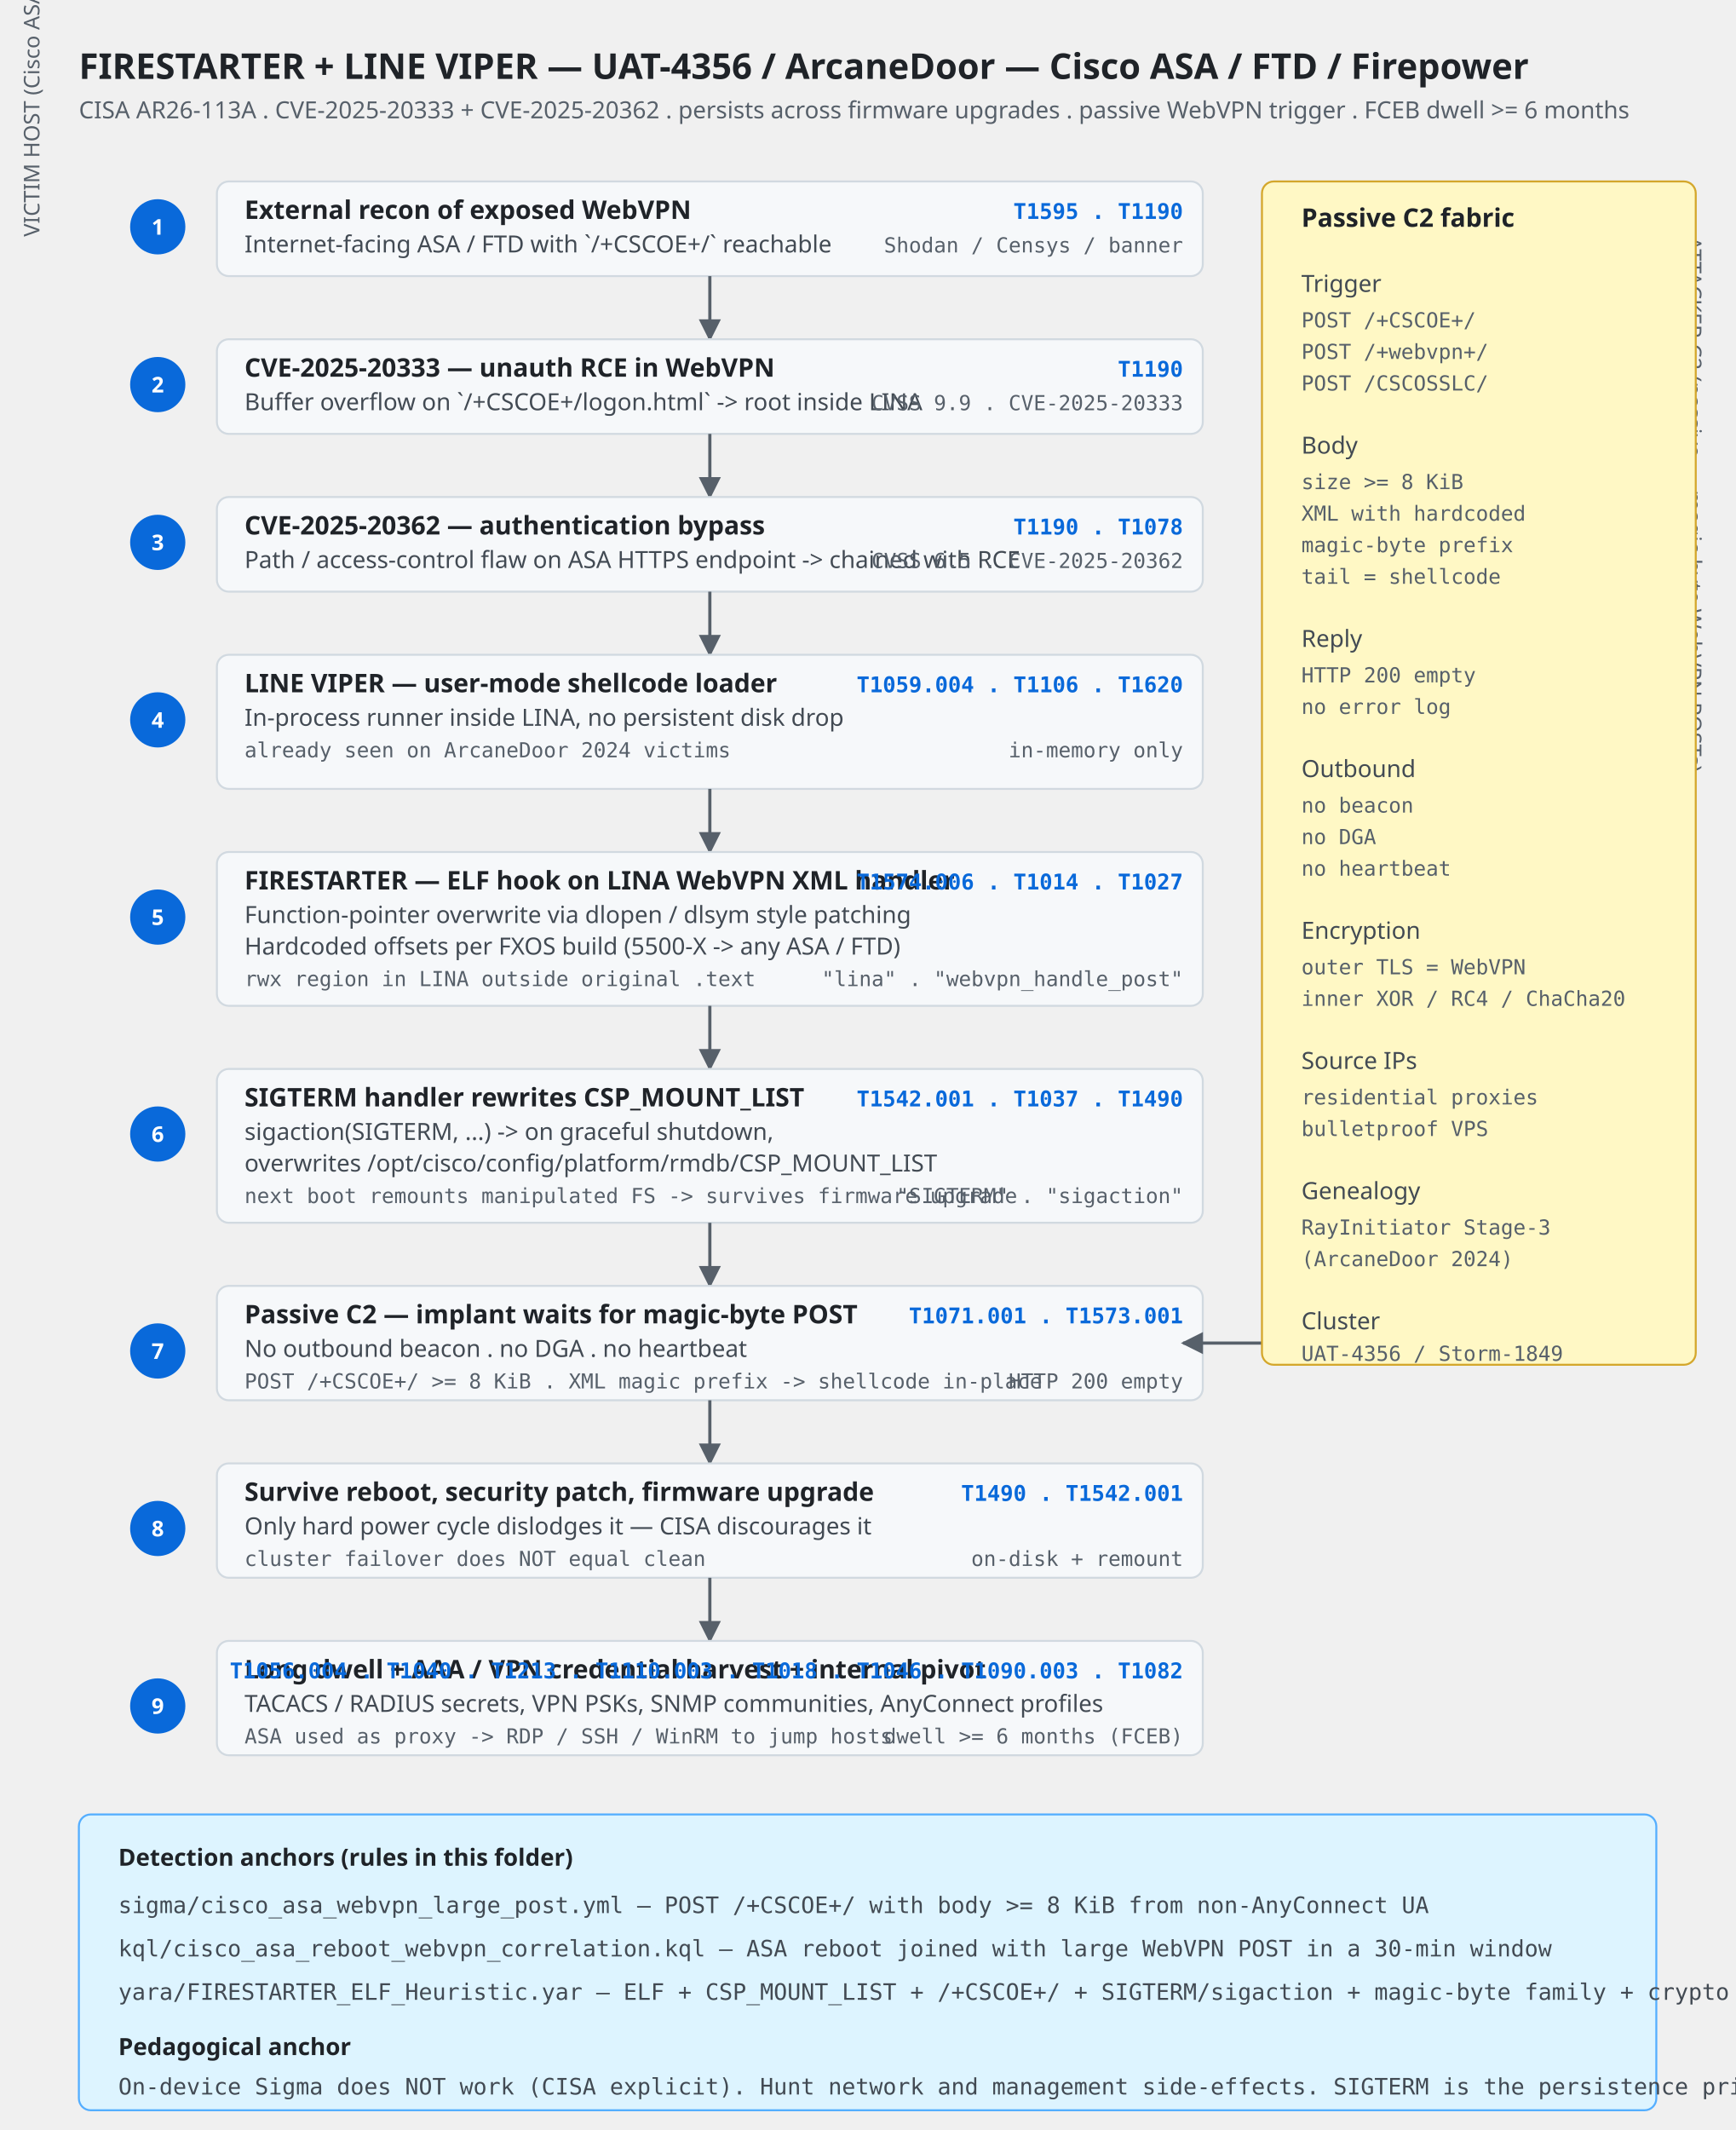
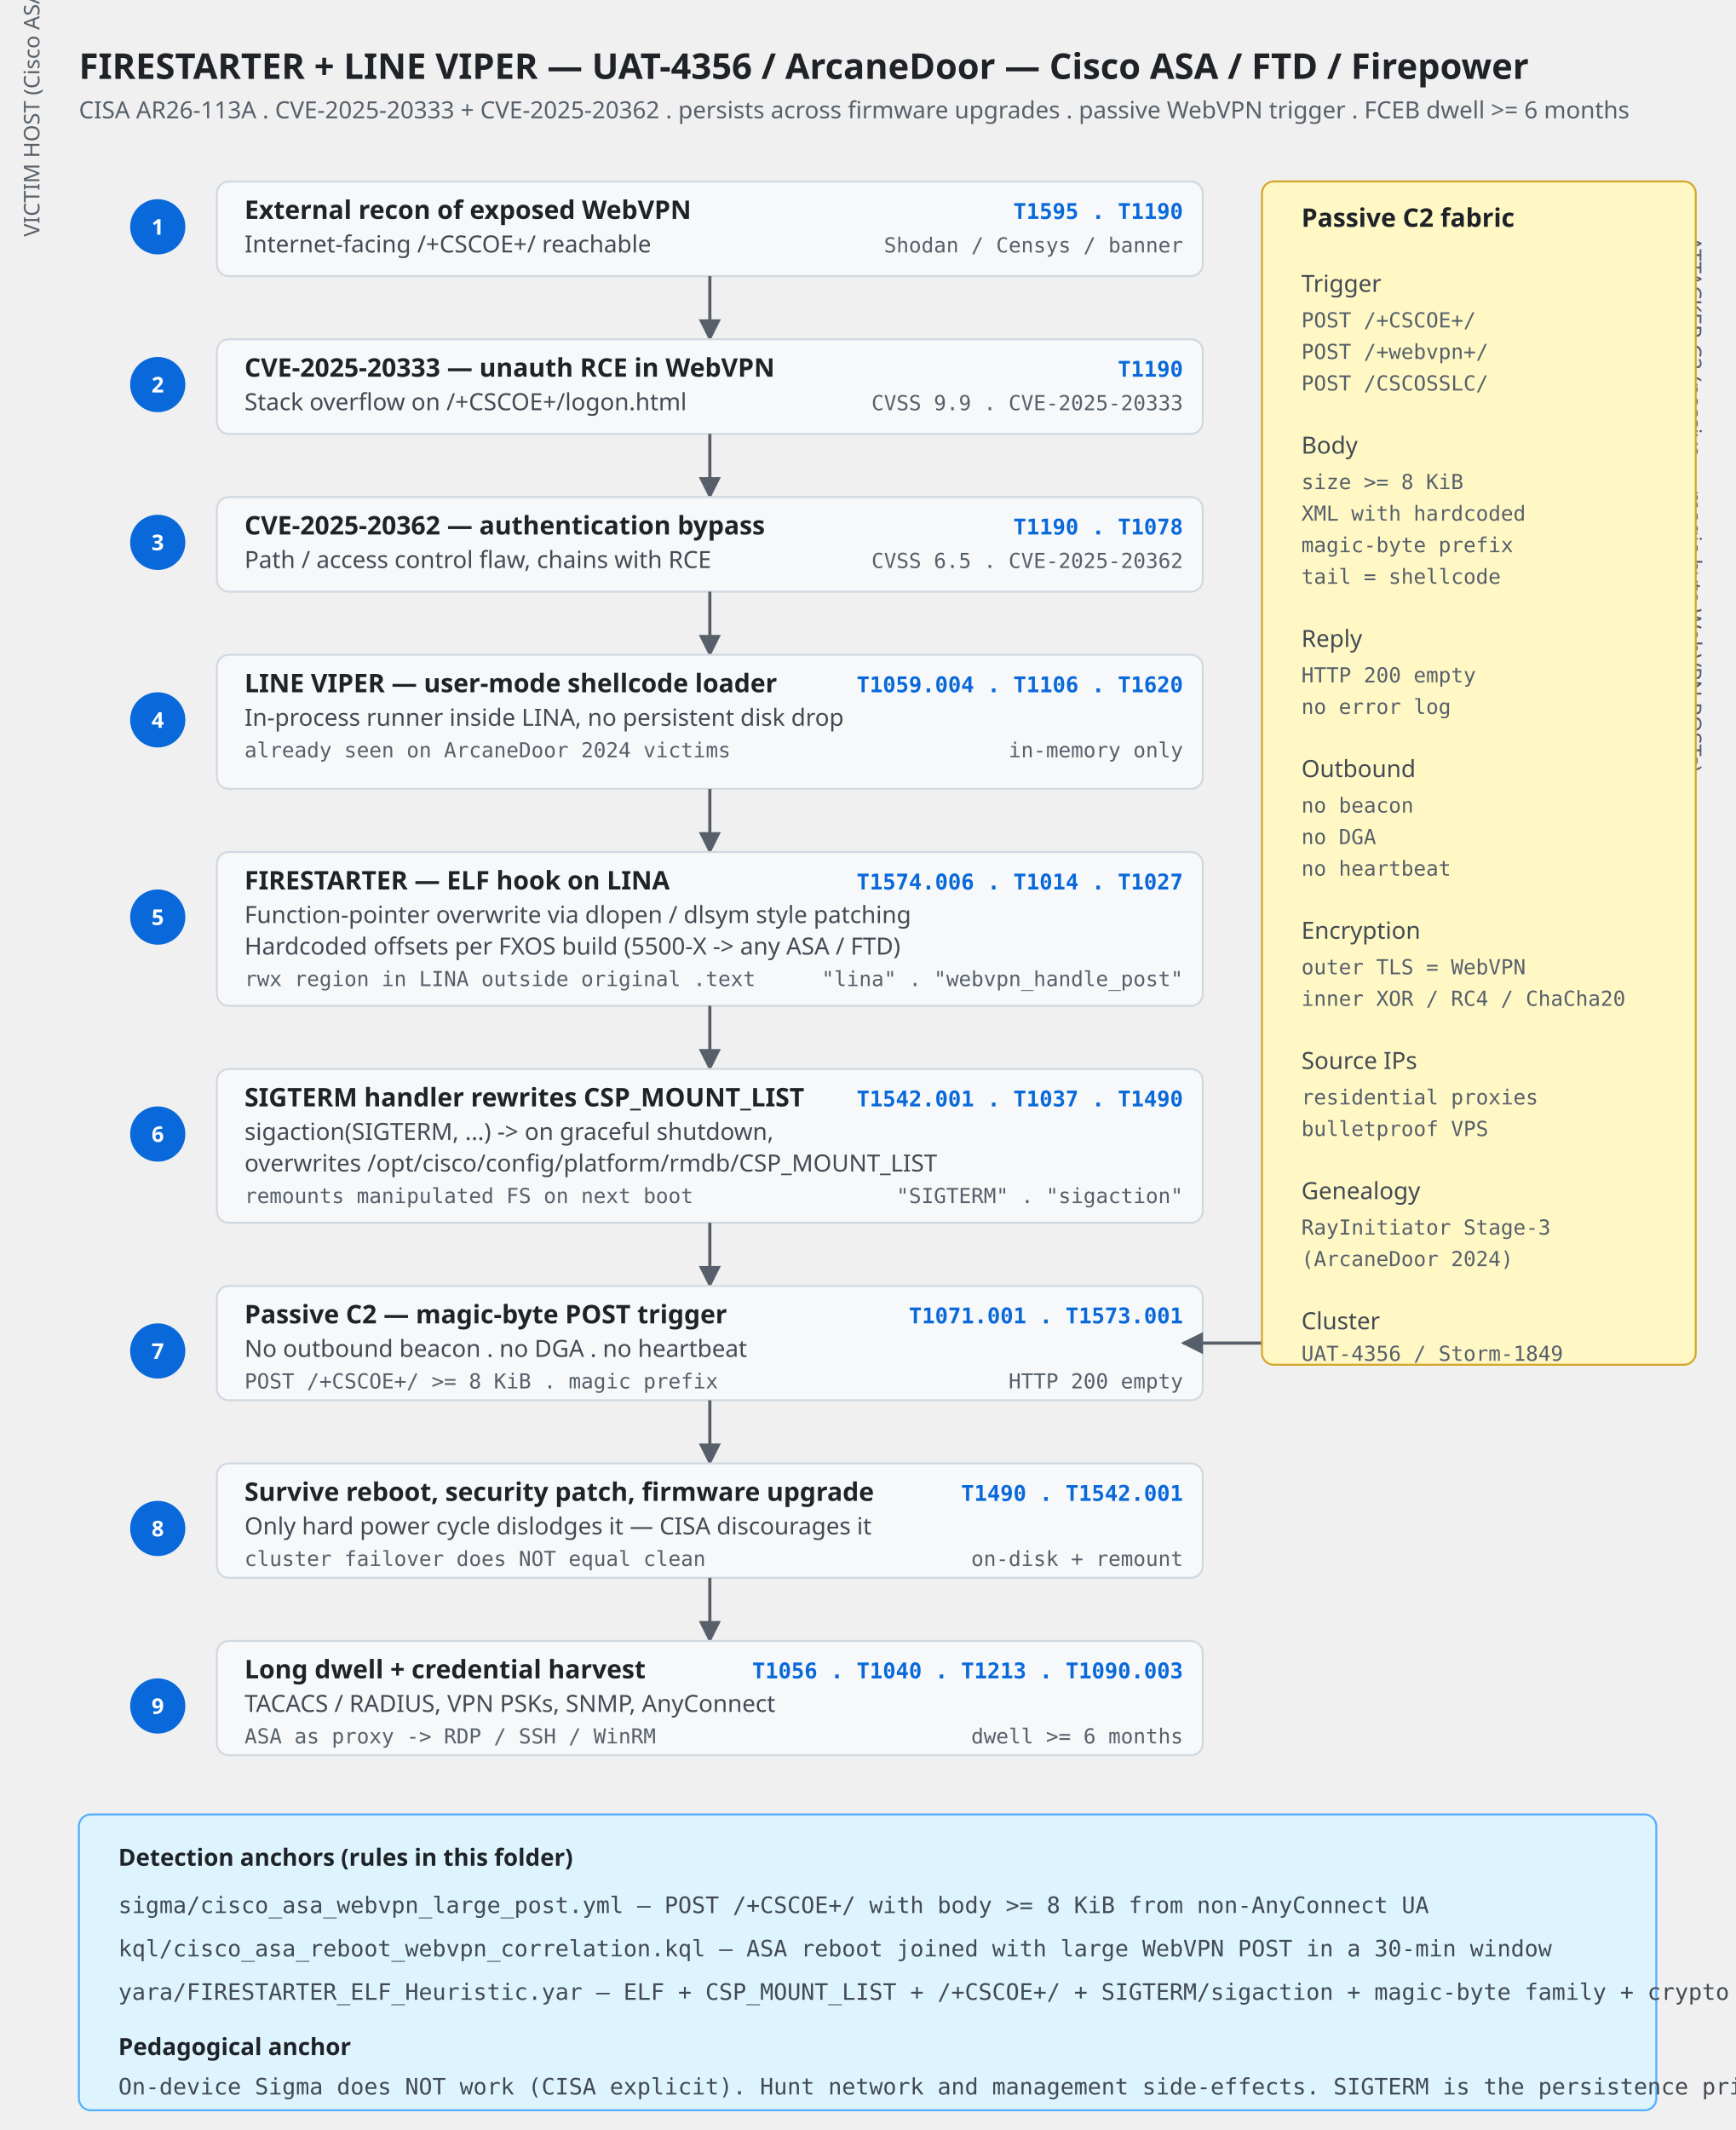
<svg xmlns="http://www.w3.org/2000/svg" viewBox="0 0 880 1080" role="img" aria-labelledby="t d">
  <defs>
    <style>
      .bg-stage     { fill: #f6f8fa; stroke: #d1d9e0; stroke-width: 1; }
      .bg-c2        { fill: #fff8c5; stroke: #d4a72c; stroke-width: 1; }
      .stagebg      { fill: #0969da; }
      .stagenum     { fill: #ffffff; font: 700 11px sans-serif; }
      .label        { fill: #1f2328; font: 600 13px sans-serif; }
      .sub          { fill: #424a53; font: 12px sans-serif; }
      .ioc          { fill: #57606a; font: 10.5px ui-monospace, "SFMono-Regular", Consolas, monospace; }
      .mitre        { fill: #0969da; font: 600 11px ui-monospace, "SFMono-Regular", Consolas, monospace; }
      .header       { fill: #1f2328; font: 700 18px sans-serif; }
      .subhead      { fill: #57606a; font: 12px sans-serif; }
      .lane         { fill: #57606a; font: 11px sans-serif; }
      .arrow        { stroke: #57606a; stroke-width: 1.6; fill: none; }
      .arrow-fill   { fill: #57606a; }
      .anchor       { fill: #1f2328; font: 600 12px sans-serif; }
      .anchor-sub   { fill: #424a53; font: 11.5px ui-monospace, "SFMono-Regular", Consolas, monospace; }
      .anchor-bg    { fill: #ddf4ff; stroke: #54aeff; stroke-width: 1; }
      @media (prefers-color-scheme: dark) {
        .bg-stage   { fill: #161b22; stroke: #30363d; }
        .bg-c2      { fill: #2d2206; stroke: #9e6a03; }
        .stagebg    { fill: #58a6ff; }
        .stagenum   { fill: #0d1117; }
        .label      { fill: #c9d1d9; }
        .sub        { fill: #8b949e; }
        .ioc        { fill: #8b949e; }
        .mitre      { fill: #58a6ff; }
        .header     { fill: #c9d1d9; }
        .subhead    { fill: #8b949e; }
        .lane       { fill: #8b949e; }
        .arrow      { stroke: #8b949e; }
        .arrow-fill { fill: #8b949e; }
        .anchor     { fill: #c9d1d9; }
        .anchor-sub { fill: #8b949e; }
        .anchor-bg  { fill: #0c2d6b; stroke: #1f6feb; }
      }
    </style>
    <marker id="arr" viewBox="0 0 10 10" refX="9" refY="5" markerWidth="7" markerHeight="7" orient="auto-start-reverse">
      <path d="M0,0 L10,5 L0,10 z" class="arrow-fill" />
    </marker>
  </defs>
  <text x="40" y="40" class="header">FIRESTARTER + LINE VIPER — UAT-4356 / ArcaneDoor — Cisco ASA / FTD / Firepower</text>
  <text x="40" y="60" class="subhead">CISA AR26-113A . CVE-2025-20333 + CVE-2025-20362 . persists across firmware upgrades . passive WebVPN trigger . FCEB dwell &gt;= 6 months</text>
  <text x="20" y="120" class="lane" transform="rotate(-90, 20, 120)">VICTIM HOST (Cisco ASA / FTD / Firepower)</text>
  <text x="855" y="120" class="lane" transform="rotate(90, 855, 120)">ATTACKER C2 (passive — magic-byte WebVPN POSTs)</text>
  <circle cx="80" cy="115" r="14" class="stagebg" />
  <text x="80" y="119" text-anchor="middle" class="stagenum">1</text>
  <rect x="110" y="92" width="500" height="48" rx="6" class="bg-stage" />
  <text x="124" y="111" class="label">External recon of exposed WebVPN</text>
-   <text x="124" y="128" class="sub">Internet-facing ASA / FTD with `/+CSCOE+/` reachable</text>
+   <text x="124" y="128" class="sub">Internet-facing /+CSCOE+/ reachable</text>
  <text x="600" y="111" text-anchor="end" class="mitre">T1595 . T1190</text>
  <text x="600" y="128" text-anchor="end" class="ioc">Shodan / Censys / banner</text>
  <line x1="360" y1="140" x2="360" y2="172" class="arrow" marker-end="url(#arr)" />
  <circle cx="80" cy="195" r="14" class="stagebg" />
  <text x="80" y="199" text-anchor="middle" class="stagenum">2</text>
  <rect x="110" y="172" width="500" height="48" rx="6" class="bg-stage" />
  <text x="124" y="191" class="label">CVE-2025-20333 — unauth RCE in WebVPN</text>
-   <text x="124" y="208" class="sub">Buffer overflow on `/+CSCOE+/logon.html` -&gt; root inside LINA</text>
+   <text x="124" y="208" class="sub">Stack overflow on /+CSCOE+/logon.html</text>
  <text x="600" y="191" text-anchor="end" class="mitre">T1190</text>
  <text x="600" y="208" text-anchor="end" class="ioc">CVSS 9.9 . CVE-2025-20333</text>
  <line x1="360" y1="220" x2="360" y2="252" class="arrow" marker-end="url(#arr)" />
  <circle cx="80" cy="275" r="14" class="stagebg" />
  <text x="80" y="279" text-anchor="middle" class="stagenum">3</text>
  <rect x="110" y="252" width="500" height="48" rx="6" class="bg-stage" />
  <text x="124" y="271" class="label">CVE-2025-20362 — authentication bypass</text>
-   <text x="124" y="288" class="sub">Path / access-control flaw on ASA HTTPS endpoint -&gt; chained with RCE</text>
+   <text x="124" y="288" class="sub">Path / access control flaw, chains with RCE</text>
  <text x="600" y="271" text-anchor="end" class="mitre">T1190 . T1078</text>
  <text x="600" y="288" text-anchor="end" class="ioc">CVSS 6.5 . CVE-2025-20362</text>
  <line x1="360" y1="300" x2="360" y2="332" class="arrow" marker-end="url(#arr)" />
  <circle cx="80" cy="365" r="14" class="stagebg" />
  <text x="80" y="369" text-anchor="middle" class="stagenum">4</text>
  <rect x="110" y="332" width="500" height="68" rx="6" class="bg-stage" />
  <text x="124" y="351" class="label">LINE VIPER — user-mode shellcode loader</text>
  <text x="124" y="368" class="sub">In-process runner inside LINA, no persistent disk drop</text>
  <text x="124" y="384" class="ioc">already seen on ArcaneDoor 2024 victims</text>
  <text x="600" y="351" text-anchor="end" class="mitre">T1059.004 . T1106 . T1620</text>
  <text x="600" y="384" text-anchor="end" class="ioc">in-memory only</text>
  <line x1="360" y1="400" x2="360" y2="432" class="arrow" marker-end="url(#arr)" />
  <circle cx="80" cy="465" r="14" class="stagebg" />
  <text x="80" y="469" text-anchor="middle" class="stagenum">5</text>
  <rect x="110" y="432" width="500" height="78" rx="6" class="bg-stage" />
-   <text x="124" y="451" class="label">FIRESTARTER — ELF hook on LINA WebVPN XML handler</text>
+   <text x="124" y="451" class="label">FIRESTARTER — ELF hook on LINA</text>
  <text x="124" y="468" class="sub">Function-pointer overwrite via dlopen / dlsym style patching</text>
  <text x="124" y="484" class="sub">Hardcoded offsets per FXOS build (5500-X -&gt; any ASA / FTD)</text>
  <text x="124" y="500" class="ioc">rwx region in LINA outside original .text</text>
  <text x="600" y="451" text-anchor="end" class="mitre">T1574.006 . T1014 . T1027</text>
  <text x="600" y="500" text-anchor="end" class="ioc">"lina" . "webvpn_handle_post"</text>
  <line x1="360" y1="510" x2="360" y2="542" class="arrow" marker-end="url(#arr)" />
  <circle cx="80" cy="575" r="14" class="stagebg" />
  <text x="80" y="579" text-anchor="middle" class="stagenum">6</text>
  <rect x="110" y="542" width="500" height="78" rx="6" class="bg-stage" />
  <text x="124" y="561" class="label">SIGTERM handler rewrites CSP_MOUNT_LIST</text>
  <text x="124" y="578" class="sub">sigaction(SIGTERM, ...) -&gt; on graceful shutdown,</text>
  <text x="124" y="594" class="sub">overwrites /opt/cisco/config/platform/rmdb/CSP_MOUNT_LIST</text>
-   <text x="124" y="610" class="ioc">next boot remounts manipulated FS -&gt; survives firmware upgrade</text>
+   <text x="124" y="610" class="ioc">remounts manipulated FS on next boot</text>
  <text x="600" y="561" text-anchor="end" class="mitre">T1542.001 . T1037 . T1490</text>
  <text x="600" y="610" text-anchor="end" class="ioc">"SIGTERM" . "sigaction"</text>
  <line x1="360" y1="620" x2="360" y2="652" class="arrow" marker-end="url(#arr)" />
  <circle cx="80" cy="685" r="14" class="stagebg" />
  <text x="80" y="689" text-anchor="middle" class="stagenum">7</text>
  <rect x="110" y="652" width="500" height="58" rx="6" class="bg-stage" />
-   <text x="124" y="671" class="label">Passive C2 — implant waits for magic-byte POST</text>
+   <text x="124" y="671" class="label">Passive C2 — magic-byte POST trigger</text>
  <text x="124" y="688" class="sub">No outbound beacon . no DGA . no heartbeat</text>
-   <text x="124" y="704" class="ioc">POST /+CSCOE+/ &gt;= 8 KiB . XML magic prefix -&gt; shellcode in-place</text>
+   <text x="124" y="704" class="ioc">POST /+CSCOE+/ &gt;= 8 KiB . magic prefix</text>
  <text x="600" y="671" text-anchor="end" class="mitre">T1071.001 . T1573.001</text>
  <text x="600" y="704" text-anchor="end" class="ioc">HTTP 200 empty</text>
  <line x1="600" y1="681" x2="700" y2="681" class="arrow" marker-end="url(#arr)" marker-start="url(#arr)" />
  <line x1="360" y1="710" x2="360" y2="742" class="arrow" marker-end="url(#arr)" />
  <circle cx="80" cy="775" r="14" class="stagebg" />
  <text x="80" y="779" text-anchor="middle" class="stagenum">8</text>
  <rect x="110" y="742" width="500" height="58" rx="6" class="bg-stage" />
  <text x="124" y="761" class="label">Survive reboot, security patch, firmware upgrade</text>
  <text x="124" y="778" class="sub">Only hard power cycle dislodges it — CISA discourages it</text>
  <text x="124" y="794" class="ioc">cluster failover does NOT equal clean</text>
  <text x="600" y="761" text-anchor="end" class="mitre">T1490 . T1542.001</text>
  <text x="600" y="794" text-anchor="end" class="ioc">on-disk + remount</text>
  <line x1="360" y1="800" x2="360" y2="832" class="arrow" marker-end="url(#arr)" />
  <circle cx="80" cy="865" r="14" class="stagebg" />
  <text x="80" y="869" text-anchor="middle" class="stagenum">9</text>
  <rect x="110" y="832" width="500" height="58" rx="6" class="bg-stage" />
-   <text x="124" y="851" class="label">Long dwell + AAA / VPN credential harvest + internal pivot</text>
-   <text x="124" y="868" class="sub">TACACS / RADIUS secrets, VPN PSKs, SNMP communities, AnyConnect profiles</text>
-   <text x="124" y="884" class="ioc">ASA used as proxy -&gt; RDP / SSH / WinRM to jump hosts</text>
-   <text x="600" y="851" text-anchor="end" class="mitre">T1056.004 . T1040 . T1213 . T1110.003 . T1018 . T1046 . T1090.003 . T1082</text>
-   <text x="600" y="884" text-anchor="end" class="ioc">dwell &gt;= 6 months (FCEB)</text>
+   <text x="124" y="851" class="label">Long dwell + credential harvest</text>
+   <text x="124" y="868" class="sub">TACACS / RADIUS, VPN PSKs, SNMP, AnyConnect</text>
+   <text x="124" y="884" class="ioc">ASA as proxy -&gt; RDP / SSH / WinRM</text>
+   <text x="600" y="851" text-anchor="end" class="mitre">T1056 . T1040 . T1213 . T1090.003</text>
+   <text x="600" y="884" text-anchor="end" class="ioc">dwell &gt;= 6 months</text>
  <rect x="640" y="92" width="220" height="600" rx="6" class="bg-c2" />
  <text x="660" y="115" class="label">Passive C2 fabric</text>
  <text x="660" y="148" class="sub">Trigger</text>
  <text x="660" y="166" class="ioc">POST /+CSCOE+/</text>
  <text x="660" y="182" class="ioc">POST /+webvpn+/</text>
  <text x="660" y="198" class="ioc">POST /CSCOSSLC/</text>
  <text x="660" y="230" class="sub">Body</text>
  <text x="660" y="248" class="ioc">size &gt;= 8 KiB</text>
  <text x="660" y="264" class="ioc">XML with hardcoded</text>
  <text x="660" y="280" class="ioc">magic-byte prefix</text>
  <text x="660" y="296" class="ioc">tail = shellcode</text>
  <text x="660" y="328" class="sub">Reply</text>
  <text x="660" y="346" class="ioc">HTTP 200 empty</text>
  <text x="660" y="362" class="ioc">no error log</text>
  <text x="660" y="394" class="sub">Outbound</text>
  <text x="660" y="412" class="ioc">no beacon</text>
  <text x="660" y="428" class="ioc">no DGA</text>
  <text x="660" y="444" class="ioc">no heartbeat</text>
  <text x="660" y="476" class="sub">Encryption</text>
  <text x="660" y="494" class="ioc">outer TLS = WebVPN</text>
  <text x="660" y="510" class="ioc">inner XOR / RC4 / ChaCha20</text>
  <text x="660" y="542" class="sub">Source IPs</text>
  <text x="660" y="560" class="ioc">residential proxies</text>
  <text x="660" y="576" class="ioc">bulletproof VPS</text>
  <text x="660" y="608" class="sub">Genealogy</text>
  <text x="660" y="626" class="ioc">RayInitiator Stage-3</text>
  <text x="660" y="642" class="ioc">(ArcaneDoor 2024)</text>
  <text x="660" y="674" class="sub">Cluster</text>
  <text x="660" y="690" class="ioc">UAT-4356 / Storm-1849</text>
  <rect x="40" y="920" width="800" height="150" rx="6" class="anchor-bg" />
  <text x="60" y="946" class="anchor">Detection anchors (rules in this folder)</text>
  <text x="60" y="970" class="anchor-sub">sigma/cisco_asa_webvpn_large_post.yml — POST /+CSCOE+/ with body &gt;= 8 KiB from non-AnyConnect UA</text>
  <text x="60" y="992" class="anchor-sub">kql/cisco_asa_reboot_webvpn_correlation.kql — ASA reboot joined with large WebVPN POST in a 30-min window</text>
  <text x="60" y="1014" class="anchor-sub">yara/FIRESTARTER_ELF_Heuristic.yar — ELF + CSP_MOUNT_LIST + /+CSCOE+/ + SIGTERM/sigaction + magic-byte family + crypto cues</text>
  <text x="60" y="1042" class="anchor">Pedagogical anchor</text>
  <text x="60" y="1062" class="anchor-sub">On-device Sigma does NOT work (CISA explicit). Hunt network and management side-effects. SIGTERM is the persistence primitive.</text>
</svg>
